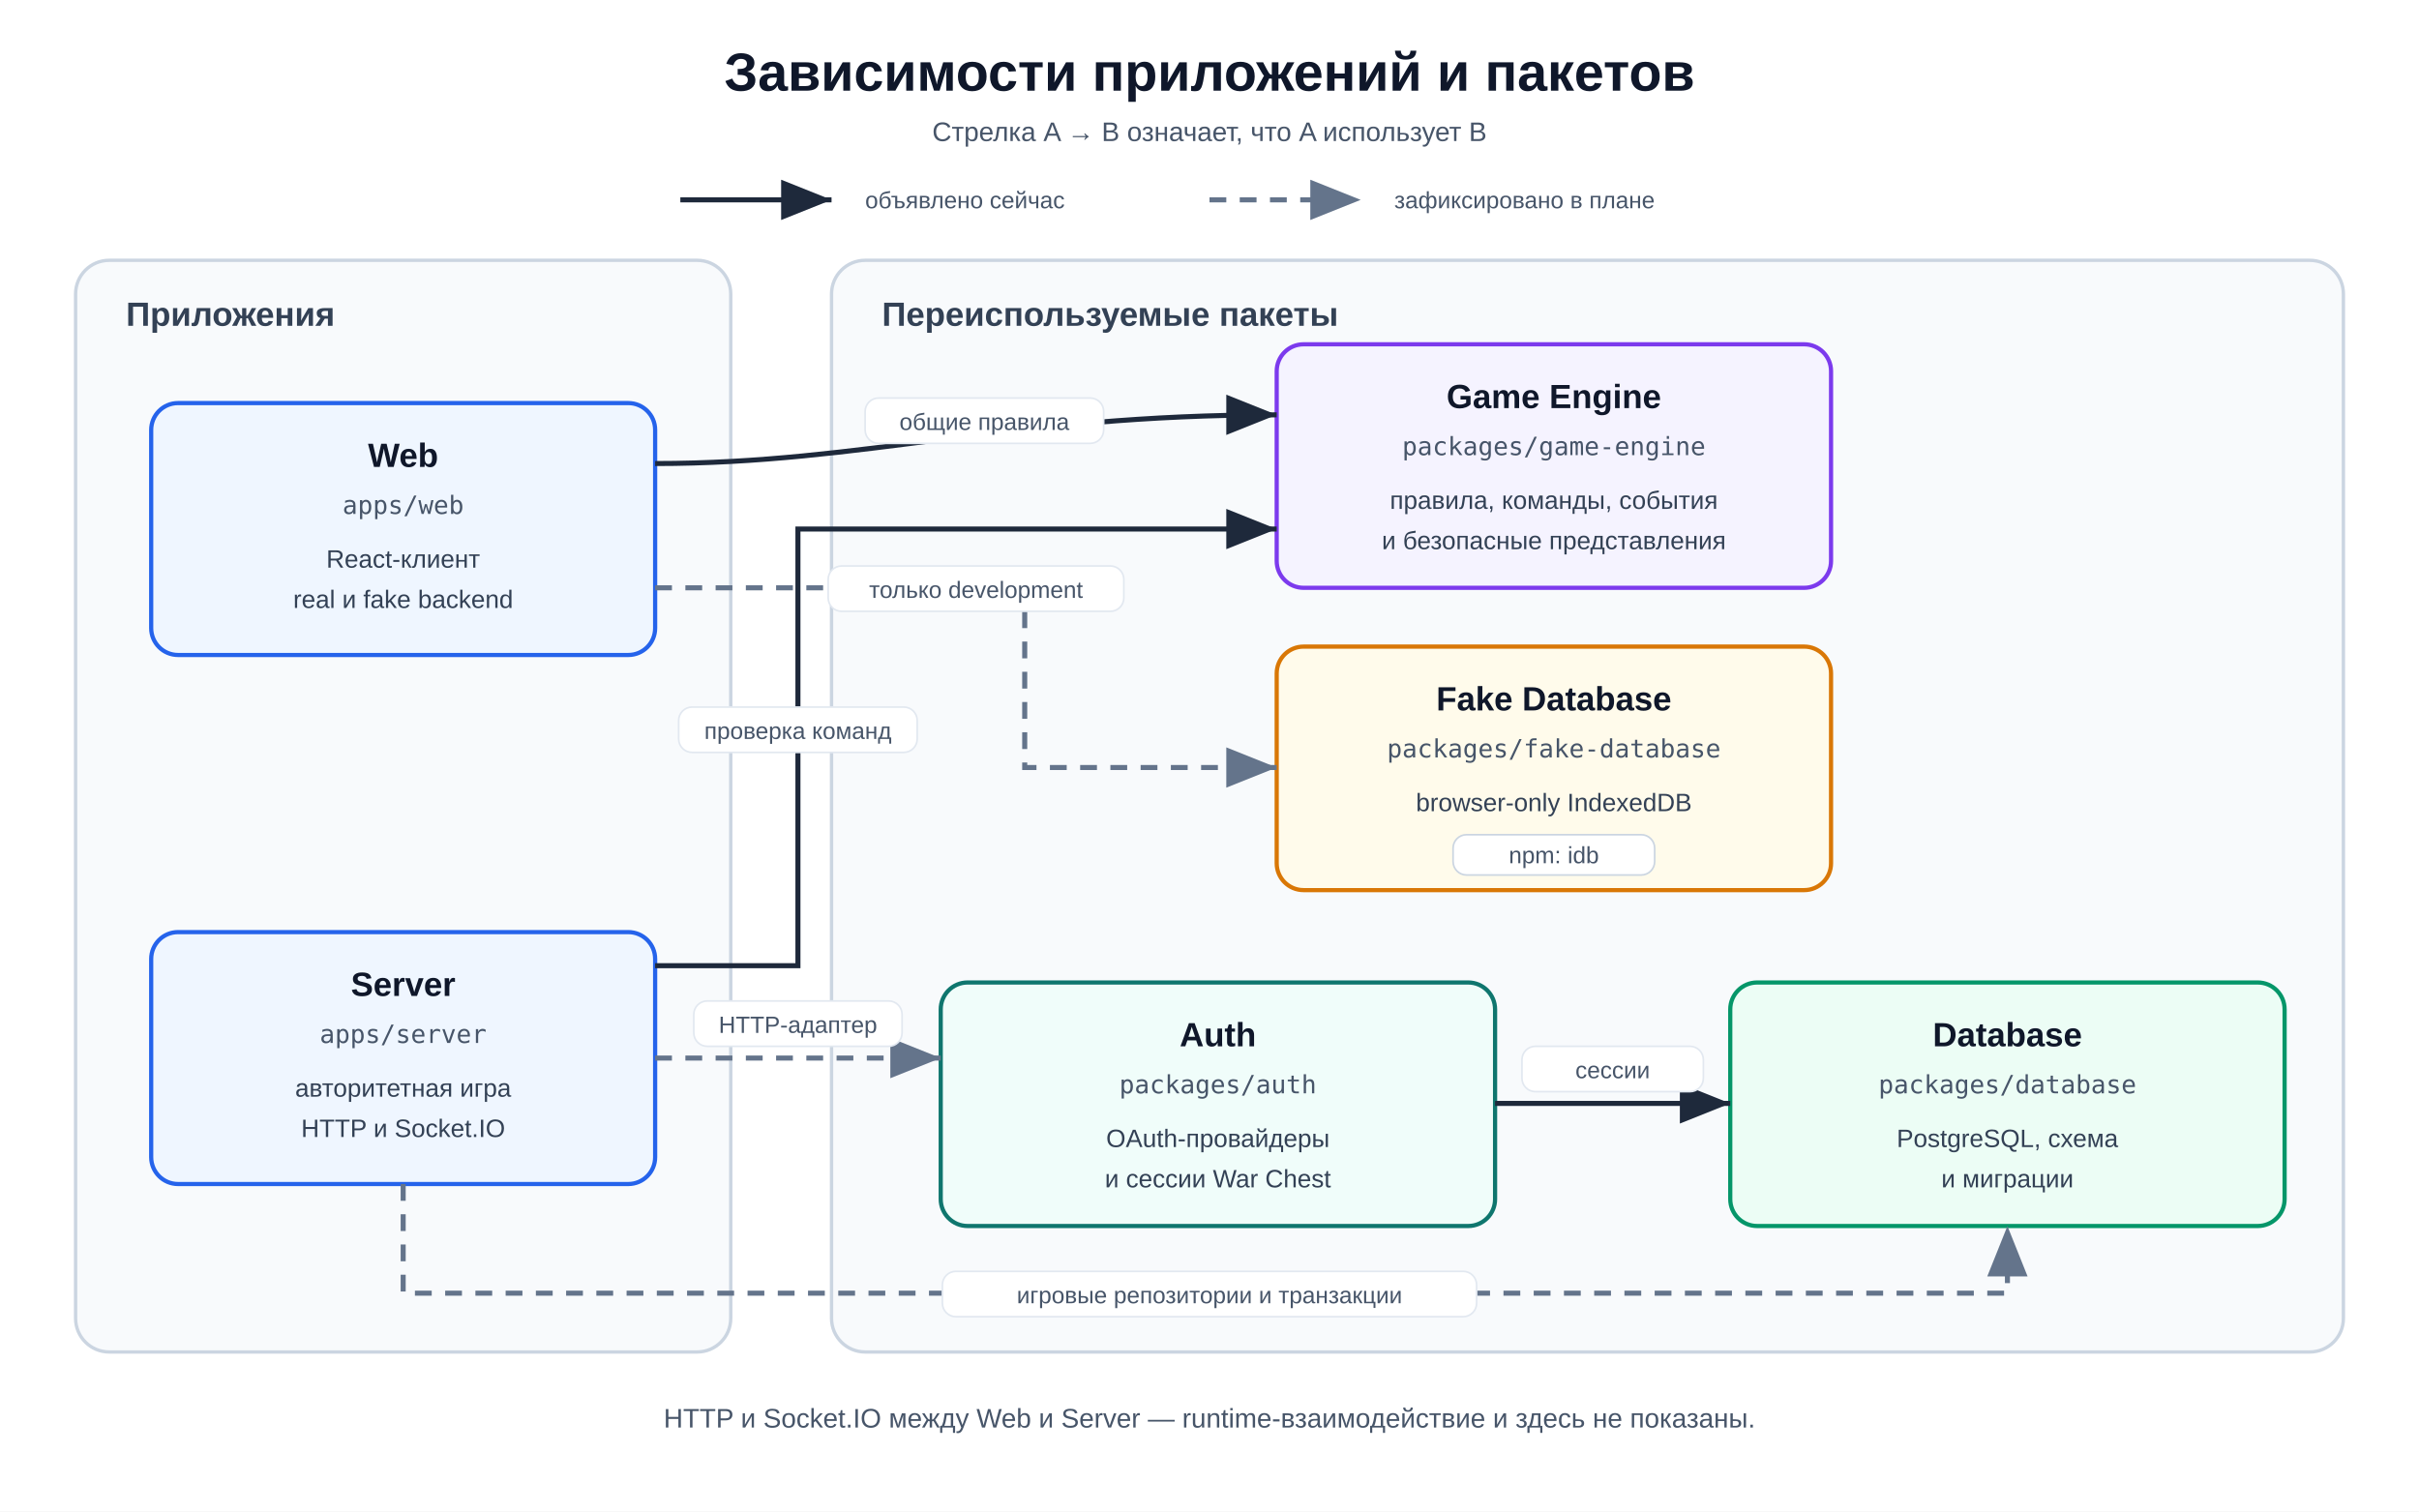
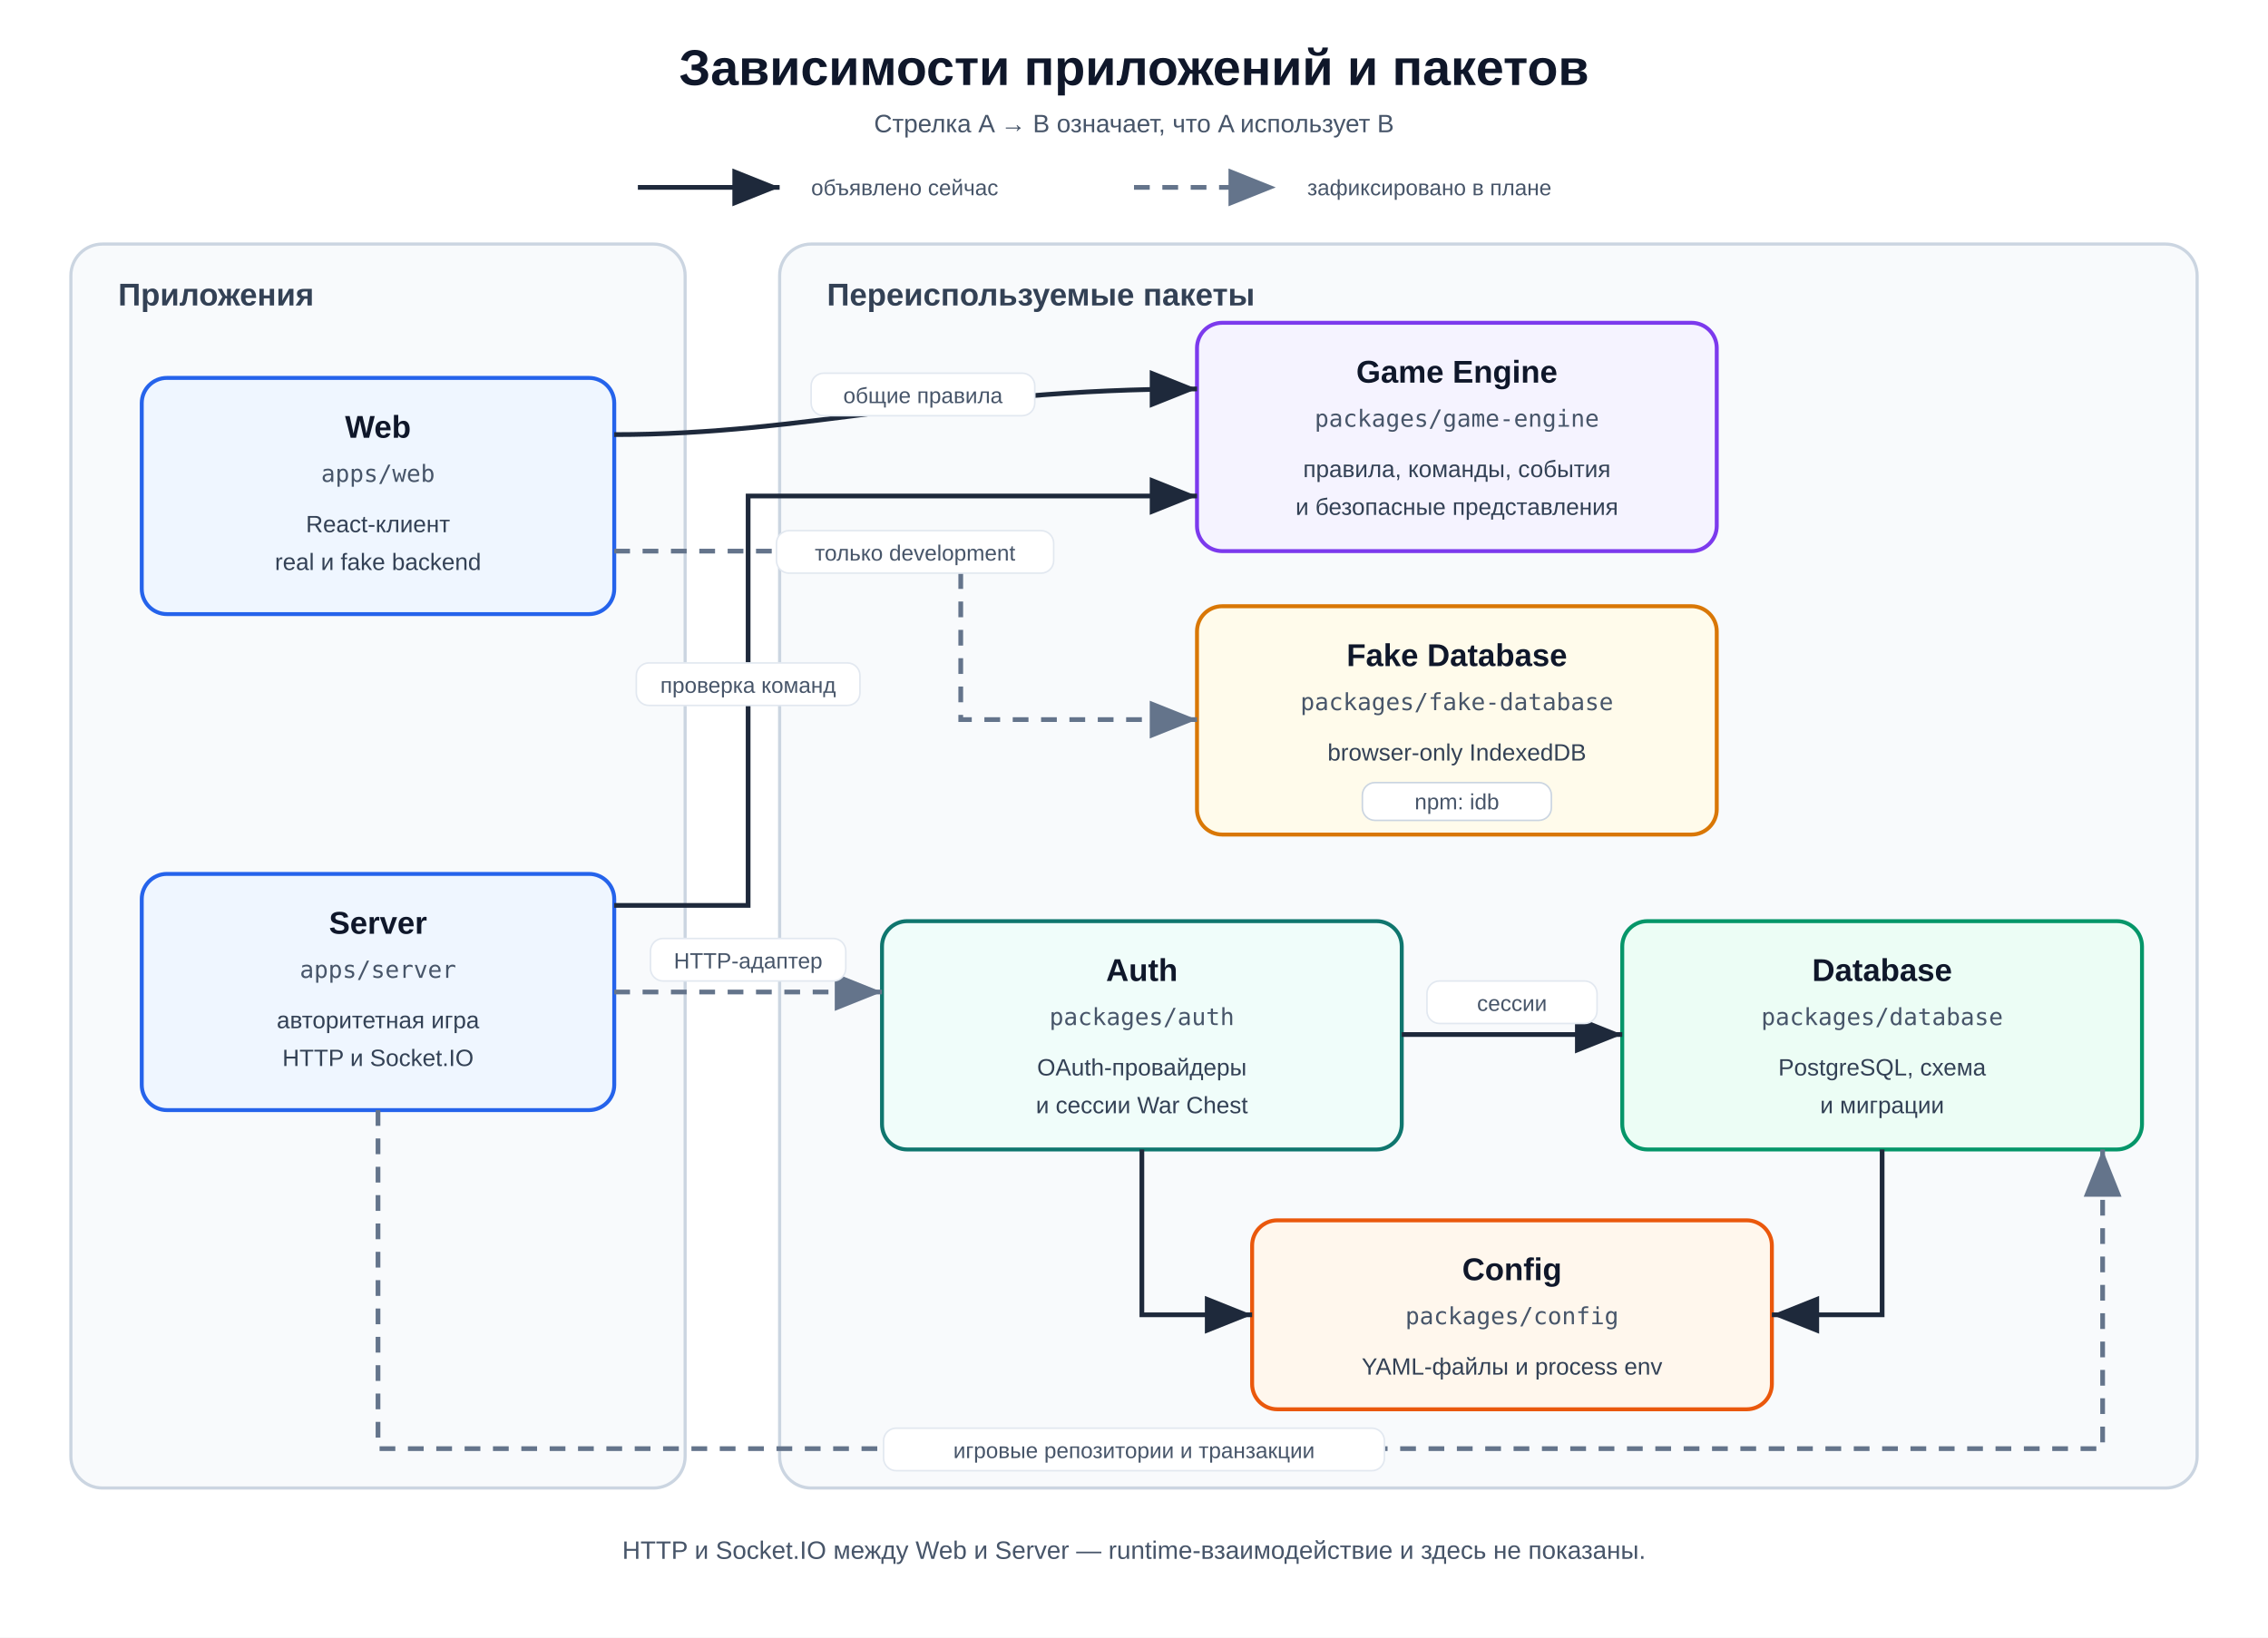
- <svg xmlns="http://www.w3.org/2000/svg" width="1440" height="900" viewBox="0 0 1440 900" role="img" aria-labelledby="title description">
+ <svg xmlns="http://www.w3.org/2000/svg" width="1440" height="1040" viewBox="0 0 1440 1040" role="img" aria-labelledby="title description">
  <defs>
    <marker id="arrow-current" markerWidth="11" markerHeight="11" refX="10" refY="4" orient="auto" markerUnits="strokeWidth">
      <path d="M0,0 L0,8 L10,4 z" fill="#1e293b" />
    </marker>
    <marker id="arrow-planned" markerWidth="11" markerHeight="11" refX="10" refY="4" orient="auto" markerUnits="strokeWidth">
      <path d="M0,0 L0,8 L10,4 z" fill="#64748b" />
    </marker>
    <style>
      .title { font: 700 32px Arial, sans-serif; fill: #0f172a; text-anchor: middle; }
      .subtitle { font: 16px Arial, sans-serif; fill: #475569; text-anchor: middle; }
      .group-title { font: 700 20px Arial, sans-serif; fill: #334155; }
      .node-title { font: 700 20px Arial, sans-serif; fill: #0f172a; text-anchor: middle; }
      .node-path { font: 15px Consolas, monospace; fill: #475569; text-anchor: middle; }
      .node-text { font: 15px Arial, sans-serif; fill: #334155; text-anchor: middle; }
      .small { font: 14px Arial, sans-serif; fill: #475569; }
      .edge-label { font: 14px Arial, sans-serif; fill: #475569; text-anchor: middle; }
      .group { fill: #f8fafc; stroke: #cbd5e1; stroke-width: 2; rx: 20; }
      .app { fill: #eff6ff; stroke: #2563eb; stroke-width: 2.5; rx: 16; }
      .engine { fill: #f5f3ff; stroke: #7c3aed; stroke-width: 2.5; rx: 16; }
      .fake { fill: #fffbeb; stroke: #d97706; stroke-width: 2.5; rx: 16; }
      .auth { fill: #f0fdfa; stroke: #0f766e; stroke-width: 2.5; rx: 16; }
      .database { fill: #ecfdf5; stroke: #059669; stroke-width: 2.5; rx: 16; }
+       .config { fill: #fff7ed; stroke: #ea580c; stroke-width: 2.5; rx: 16; }
      .current { fill: none; stroke: #1e293b; stroke-width: 3; marker-end: url(#arrow-current); }
      .planned { fill: none; stroke: #64748b; stroke-width: 3; stroke-dasharray: 10 8; marker-end: url(#arrow-planned); }
      .label-bg { fill: #ffffff; stroke: #e2e8f0; stroke-width: 1; rx: 8; }
      .chip { fill: #ffffff; stroke: #cbd5e1; stroke-width: 1; rx: 8; }
    </style>
  </defs>
-   <rect x="0" y="0" width="1440" height="900" fill="#ffffff" />
+   <rect x="0" y="0" width="1440" height="1040" fill="#ffffff" />
  <text x="720" y="54" class="title">Зависимости приложений и пакетов</text>
  <text x="720" y="84" class="subtitle">Стрелка A → B означает, что A использует B</text>
  <path d="M405 119 H495" class="current" />
  <text x="515" y="124" class="small">объявлено сейчас</text>
  <path d="M720 119 H810" class="planned" />
  <text x="830" y="124" class="small">зафиксировано в плане</text>
-   <rect x="45" y="155" width="390" height="650" class="group" />
+   <rect x="45" y="155" width="390" height="790" class="group" />
  <text x="75" y="194" class="group-title">Приложения</text>
-   <rect x="495" y="155" width="900" height="650" class="group" />
+   <rect x="495" y="155" width="900" height="790" class="group" />
  <text x="525" y="194" class="group-title">Переиспользуемые пакеты</text>
  <rect x="90" y="240" width="300" height="150" class="app" />
  <text x="240" y="278" class="node-title">Web</text>
  <text x="240" y="306" class="node-path">apps/web</text>
  <text x="240" y="338" class="node-text">React-клиент</text>
  <text x="240" y="362" class="node-text">real и fake backend</text>
  <rect x="90" y="555" width="300" height="150" class="app" />
  <text x="240" y="593" class="node-title">Server</text>
  <text x="240" y="621" class="node-path">apps/server</text>
  <text x="240" y="653" class="node-text">авторитетная игра</text>
  <text x="240" y="677" class="node-text">HTTP и Socket.IO</text>
  <rect x="760" y="205" width="330" height="145" class="engine" />
  <text x="925" y="243" class="node-title">Game Engine</text>
  <text x="925" y="271" class="node-path">packages/game-engine</text>
  <text x="925" y="303" class="node-text">правила, команды, события</text>
  <text x="925" y="327" class="node-text">и безопасные представления</text>
  <rect x="760" y="385" width="330" height="145" class="fake" />
  <text x="925" y="423" class="node-title">Fake Database</text>
  <text x="925" y="451" class="node-path">packages/fake-database</text>
  <text x="925" y="483" class="node-text">browser-only IndexedDB</text>
  <rect x="865" y="497" width="120" height="24" class="chip" />
  <text x="925" y="514" class="small" text-anchor="middle">npm: idb</text>
  <rect x="560" y="585" width="330" height="145" class="auth" />
  <text x="725" y="623" class="node-title">Auth</text>
  <text x="725" y="651" class="node-path">packages/auth</text>
  <text x="725" y="683" class="node-text">OAuth-провайдеры</text>
  <text x="725" y="707" class="node-text">и сессии War Chest</text>
  <rect x="1030" y="585" width="330" height="145" class="database" />
  <text x="1195" y="623" class="node-title">Database</text>
  <text x="1195" y="651" class="node-path">packages/database</text>
  <text x="1195" y="683" class="node-text">PostgreSQL, схема</text>
  <text x="1195" y="707" class="node-text">и миграции</text>
+   <rect x="795" y="775" width="330" height="120" class="config" />
+   <text x="960" y="813" class="node-title">Config</text>
+   <text x="960" y="841" class="node-path">packages/config</text>
+   <text x="960" y="873" class="node-text">YAML-файлы и process env</text>
  <path d="M390 276 C515 276 600 247 760 247" class="current" />
  <rect x="515" y="237" width="142" height="27" class="label-bg" />
  <text x="586" y="256" class="edge-label">общие правила</text>
  <path d="M390 350 H610 V457 H760" class="planned" />
  <rect x="493" y="337" width="176" height="27" class="label-bg" />
  <text x="581" y="356" class="edge-label">только development</text>
  <path d="M390 575 H475 V315 H760" class="current" />
  <rect x="404" y="421" width="142" height="27" class="label-bg" />
  <text x="475" y="440" class="edge-label">проверка команд</text>
  <path d="M390 630 H560" class="planned" />
  <rect x="413" y="596" width="124" height="27" class="label-bg" />
  <text x="475" y="615" class="edge-label">HTTP-адаптер</text>
  <path d="M890 657 H1030" class="current" />
  <rect x="906" y="623" width="108" height="27" class="label-bg" />
  <text x="960" y="642" class="edge-label">сессии</text>
-   <path d="M240 705 V770 H1195 V730" class="planned" />
-   <rect x="561" y="757" width="318" height="27" class="label-bg" />
-   <text x="720" y="776" class="edge-label">игровые репозитории и транзакции</text>
-   <text x="720" y="850" class="subtitle">HTTP и Socket.IO между Web и Server — runtime-взаимодействие и здесь не показаны.</text>
+   <path d="M725 730 V835 H795" class="current" />
+   <path d="M1195 730 V835 H1125" class="current" />
+   <path d="M240 705 V920 H1335 V730" class="planned" />
+   <rect x="561" y="907" width="318" height="27" class="label-bg" />
+   <text x="720" y="926" class="edge-label">игровые репозитории и транзакции</text>
+   <text x="720" y="990" class="subtitle">HTTP и Socket.IO между Web и Server — runtime-взаимодействие и здесь не показаны.</text>
</svg>
